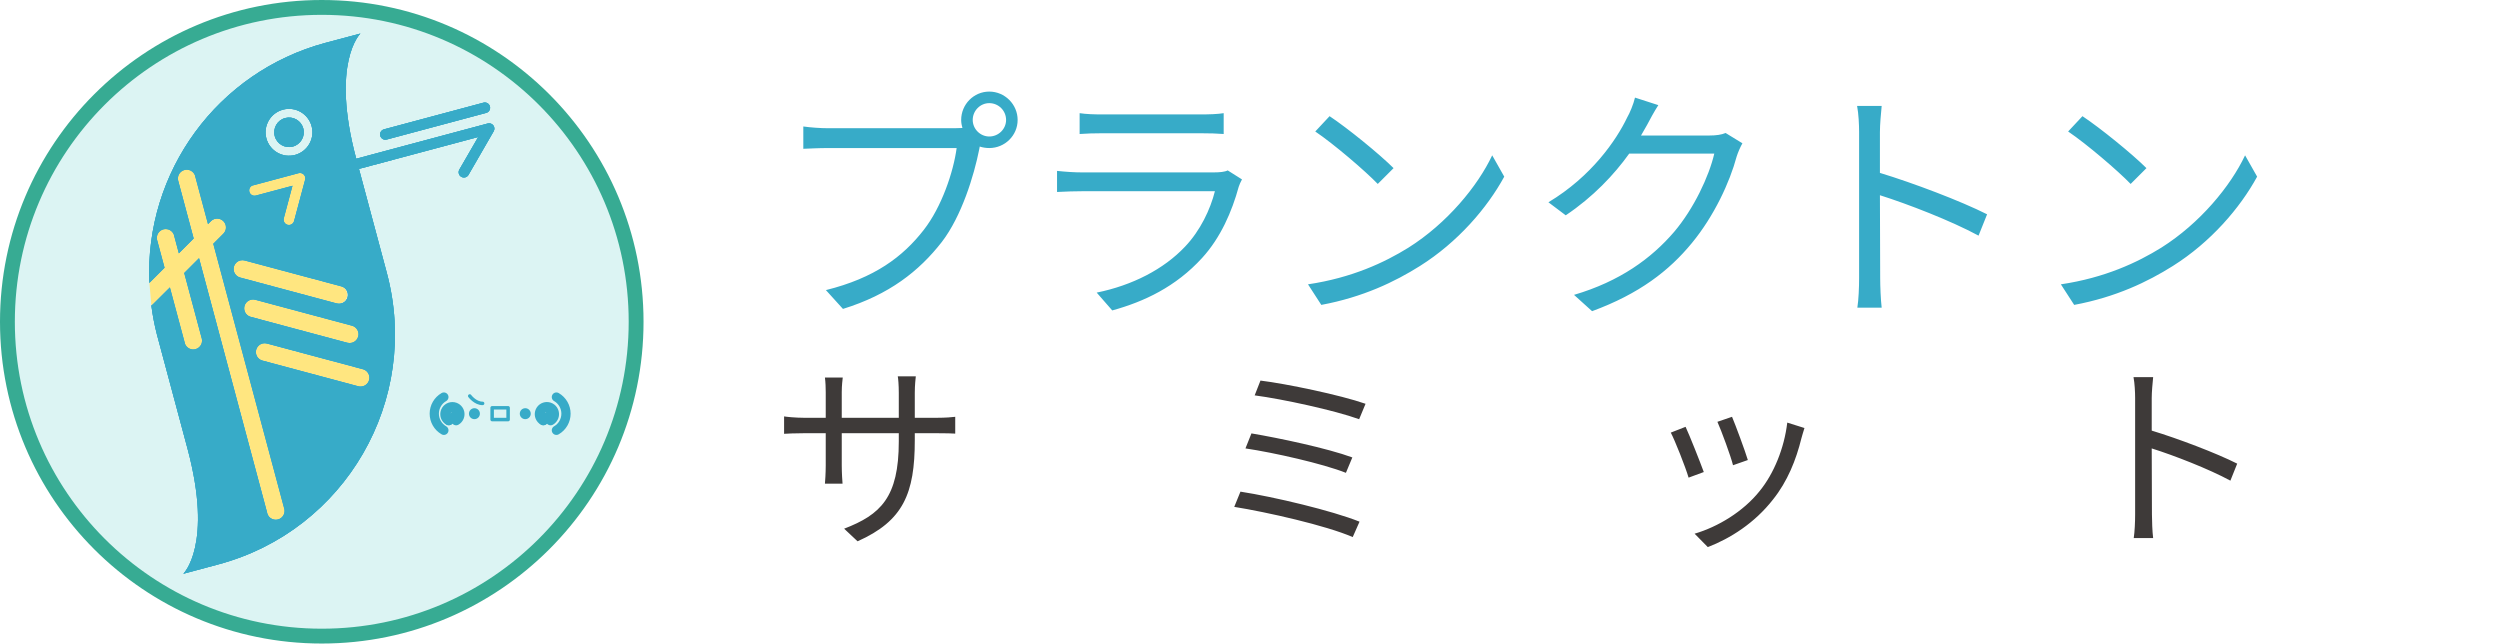
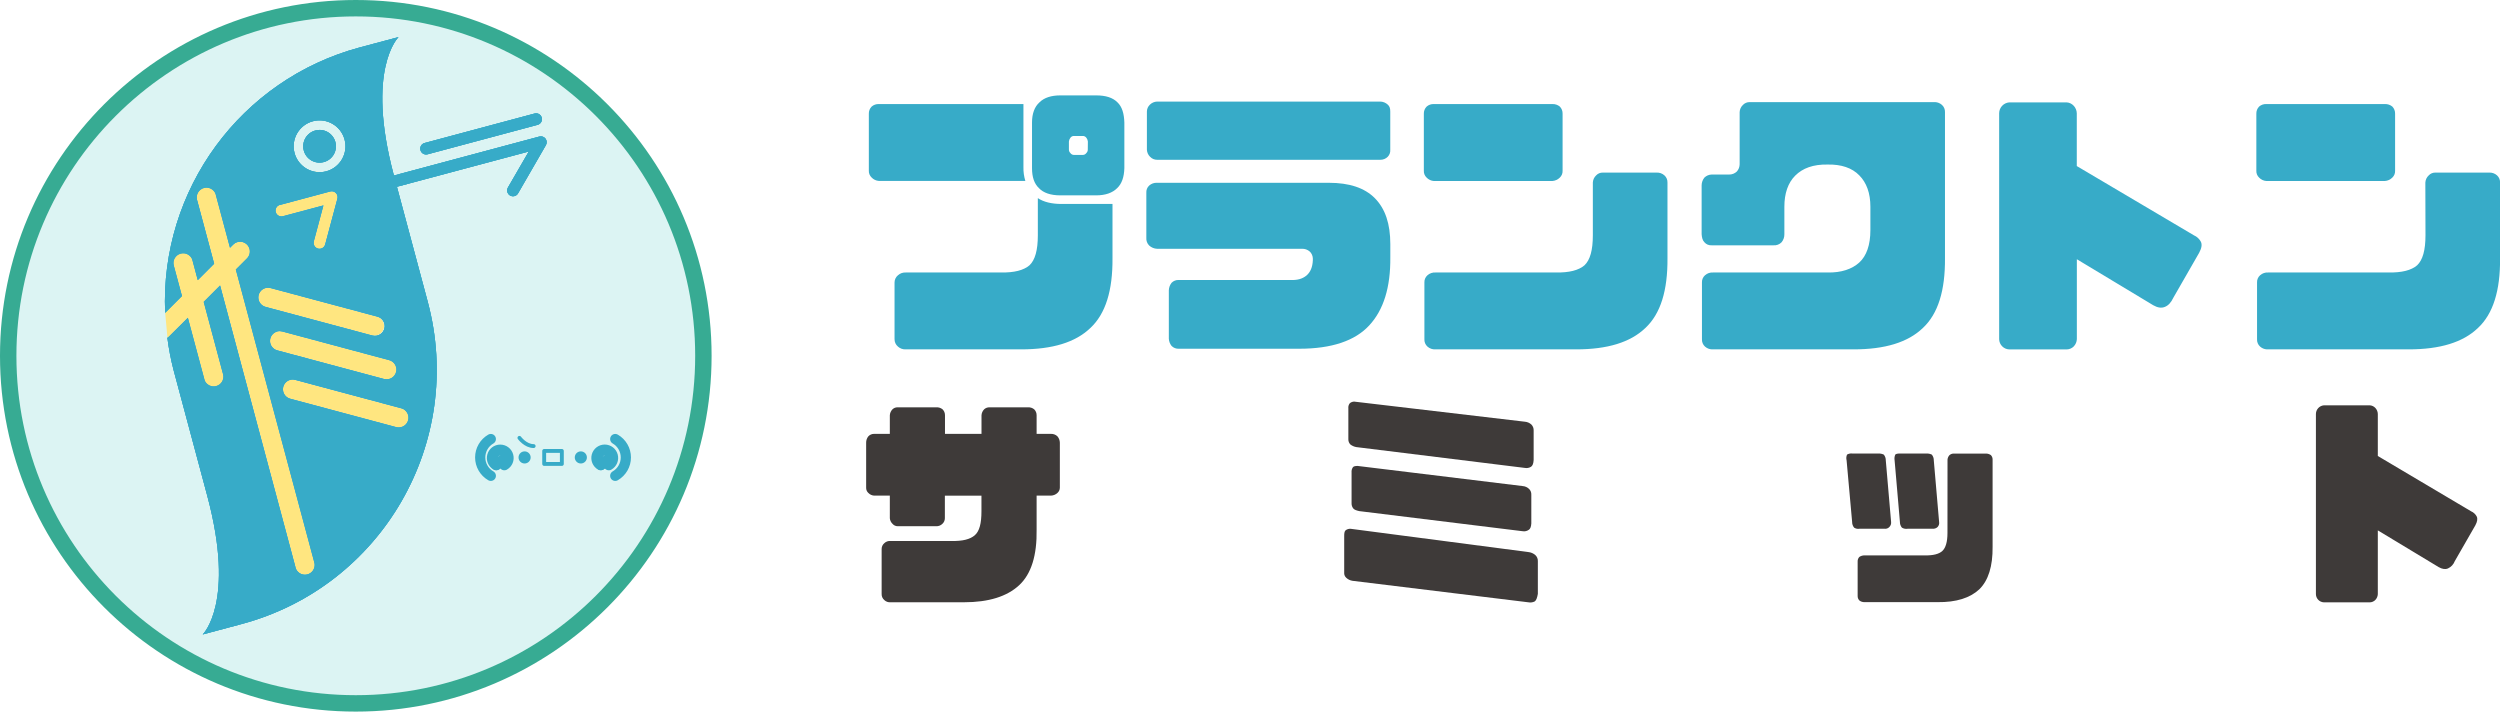
- <svg xmlns="http://www.w3.org/2000/svg" viewBox="0 0 1623.77 417.98">
+ <svg xmlns="http://www.w3.org/2000/svg" viewBox="0 0 1468.46 417.98">
  <defs>
-     <style>.cls-1{font-size:163px;font-family:CP-Font-83pv-RKSJ-H, CP Font;}.cls-1,.cls-4{fill:#37abc8;}.cls-2{font-size:130px;fill:#3e3a39;letter-spacing:1.16em;}.cls-3{fill:#dcf4f3;stroke:#37ab93;stroke-width:9.64px;}.cls-3,.cls-6,.cls-7,.cls-8,.cls-9{stroke-linecap:round;}.cls-3,.cls-6,.cls-8,.cls-9{stroke-linejoin:round;}.cls-5{fill:#ffe680;}.cls-6,.cls-7,.cls-8,.cls-9{fill:none;stroke:#37abc8;}.cls-6{stroke-width:2.28px;}.cls-7,.cls-9{stroke-width:6.17px;}.cls-8{stroke-width:6px;}</style>
+     <style>.cls-1{fill:#37abc8;}.cls-2{fill:#3e3a39;}.cls-3{fill:#dcf4f3;stroke:#37ab93;stroke-width:9.64px;}.cls-3,.cls-5,.cls-6,.cls-7,.cls-8{stroke-linecap:round;}.cls-3,.cls-5,.cls-7,.cls-8{stroke-linejoin:round;}.cls-4{fill:#ffe680;}.cls-5,.cls-6,.cls-7,.cls-8{fill:none;stroke:#37abc8;}.cls-5{stroke-width:2.28px;}.cls-6,.cls-8{stroke-width:6.17px;}.cls-7{stroke-width:6px;}</style>
  </defs>
  <g id="レイヤー_2" data-name="レイヤー 2">
    <g id="レイヤー_1-2" data-name="レイヤー 1">
-       <text class="cls-1" transform="translate(500.57 194.94)">プランクトン<tspan class="cls-2">
-           <tspan x="0" y="150.65">サミット</tspan>
-         </tspan>
-       </text>
+       <path class="cls-1" d="M602.27,106.27H516.21a6.44,6.44,0,0,1-4.23-2,5.18,5.18,0,0,1-1.64-4.08V66.83A5.75,5.75,0,0,1,512,62.59a6.07,6.07,0,0,1,4.23-1.47h84.92v37A25.37,25.37,0,0,0,602.27,106.27Zm7.34,10.11c3.42,2.28,8.15,3.42,13.85,3.42h30v31.78c.17,19.07-4.07,32.77-13,41.08-8.81,8.47-22.33,12.55-40.59,12.55H532a6.28,6.28,0,0,1-4.56-1.63,5.6,5.6,0,0,1-2-4.4V165.93a5.51,5.51,0,0,1,2-4.24,6.28,6.28,0,0,1,4.56-1.63H587.6c8.15.16,13.7-1.3,17.12-4.24,3.26-3.1,4.89-8.8,4.89-17.6ZM606.19,72c0-5.21,1.46-9.29,4.4-11.9,2.77-2.77,7-4.07,12.22-4.07h21c5.7,0,9.78,1.3,12.55,4.07,2.77,2.61,3.91,6.69,4.07,11.9V98.77c-.16,5.22-1.46,9.13-4.23,11.74-2.78,2.77-6.85,4.24-12.39,4.24h-21c-5.7,0-9.94-1.47-12.55-4.24-2.77-2.61-4.07-6.52-4.07-11.74ZM639,83.13a4.31,4.31,0,0,0-.82-2.12,2.56,2.56,0,0,0-2.44-1.14h-4.57A2.56,2.56,0,0,0,628.68,81a4.31,4.31,0,0,0-.82,2.12v4.72a2.7,2.7,0,0,0,.82,2A2.58,2.58,0,0,0,631.12,91h4.57a2.58,2.58,0,0,0,2.44-1.14,2.7,2.7,0,0,0,.82-2Z" />
+       <path class="cls-1" d="M767.39,161.85c2.29-1.95,3.59-4.89,3.75-9v-1a5.86,5.86,0,0,0-1.79-4.08,6.43,6.43,0,0,0-4.73-1.63H679.7a7.36,7.36,0,0,1-4.72-1.95,5.78,5.78,0,0,1-1.64-4.56V113.28A5.29,5.29,0,0,1,675,109a6.43,6.43,0,0,1,4.72-1.63H780.59c11.9,0,21,2.94,27.06,9.13s9,15,9,26.89v7.83c.16,17.44-3.91,30.8-12.39,39.93-8.31,9-22,13.69-41.07,13.69H692.42a5.53,5.53,0,0,1-4.24-1.63,7.48,7.48,0,0,1-1.63-4.24V170.49a7.55,7.55,0,0,1,1.63-4.4,5.53,5.53,0,0,1,4.24-1.63h65.84C762,164.62,765,163.81,767.39,161.85Zm47.76-100.4c1.14,1,1.47,2.28,1.47,4.07V88a5.27,5.27,0,0,1-1.47,4.07,6,6,0,0,1-4.4,1.79h-131a5.66,5.66,0,0,1-4.24-1.79A6.23,6.23,0,0,1,673.67,88V65.52a5.6,5.6,0,0,1,1.79-4.07,6.32,6.32,0,0,1,4.24-1.79h131A6.73,6.73,0,0,1,815.15,61.45Z" />
+       <path class="cls-1" d="M911.81,61.12a6.52,6.52,0,0,1,4.4,1.47,5.78,5.78,0,0,1,1.63,4.24v33.41a5.2,5.2,0,0,1-1.63,4.08,6.87,6.87,0,0,1-4.4,2h-69.6a6.44,6.44,0,0,1-4.23-2,5.18,5.18,0,0,1-1.64-4.08V66.83A5.75,5.75,0,0,1,838,62.59a6.07,6.07,0,0,1,4.23-1.47Zm23.8,46.13a6.12,6.12,0,0,1,1.95-4.24,5.09,5.09,0,0,1,3.92-1.63h31.45a6.43,6.43,0,0,1,4.73,1.63,5.42,5.42,0,0,1,1.79,4.24v44.33c.17,19.07-4.07,32.77-13,41.08-8.81,8.47-22.34,12.55-40.59,12.55H843.19a6.45,6.45,0,0,1-4.73-1.63,5.46,5.46,0,0,1-1.79-4.4V165.93a5.35,5.35,0,0,1,1.79-4.24,6.45,6.45,0,0,1,4.73-1.63H913.6c8.15.16,13.7-1.3,17.12-4.24,3.26-3.1,4.89-8.8,4.89-17.6Z" />
+       <path class="cls-1" d="M1001.14,142.29c-1.14-1.14-1.47-2.77-1.63-4.72V108.88a7.39,7.39,0,0,1,1.63-4.56,6.31,6.31,0,0,1,4.24-1.8h10.26a6.41,6.41,0,0,0,4.57-1.79,6.51,6.51,0,0,0,1.63-4.24V65.85a6.12,6.12,0,0,1,1.95-4.24,5.33,5.33,0,0,1,3.92-1.63h108.22a6.43,6.43,0,0,1,4.73,1.63,5.42,5.42,0,0,1,1.79,4.24v85.73c.17,19.07-4.07,32.77-13,41.08-8.81,8.47-22.34,12.55-40.59,12.55h-82.64a6.45,6.45,0,0,1-4.73-1.63,5.46,5.46,0,0,1-1.79-4.4V165.93a5.35,5.35,0,0,1,1.79-4.24,6.45,6.45,0,0,1,4.73-1.63h67.32c8,.16,14.34-2,18.58-5.87s6.52-10.27,6.52-19.07V121.43c0-8-2.28-14.18-6.52-18.42-4.24-4.4-10.6-6.52-18.58-6.36-8.48-.16-14.67,2.12-19.07,6.52-4.24,4.24-6.36,10.44-6.36,18.26v16.14a7.17,7.17,0,0,1-1.63,4.72,5.91,5.91,0,0,1-4.73,1.8h-36.34A5.11,5.11,0,0,1,1001.14,142.29Z" />
+       <path class="cls-1" d="M1288.67,138.22a8.4,8.4,0,0,1,4.07,3.75c.82,1.63.49,3.75-1,6.52l-15.16,26.4c-1.3,2.77-2.93,4.57-5,5.38-2,.82-4.24.49-6.84-1l-44.83-27v46.94a6.66,6.66,0,0,1-1.79,4.24,5.92,5.92,0,0,1-4.08,1.79h-33.9a6.14,6.14,0,0,1-5.87-6V66.5a6.46,6.46,0,0,1,5.87-6.36H1214a6.12,6.12,0,0,1,4.08,2,6.73,6.73,0,0,1,1.79,4.4v31Z" />
+       <path class="cls-1" d="M1400.81,61.12a6.52,6.52,0,0,1,4.4,1.47,5.78,5.78,0,0,1,1.63,4.24v33.41a5.2,5.2,0,0,1-1.63,4.08,6.87,6.87,0,0,1-4.4,2h-69.6a6.48,6.48,0,0,1-4.24-2,5.2,5.2,0,0,1-1.63-4.08V66.83a5.78,5.78,0,0,1,1.63-4.24,6.11,6.11,0,0,1,4.24-1.47Zm23.8,46.13a6.12,6.12,0,0,1,2-4.24,5.09,5.09,0,0,1,3.92-1.63h31.45a6.43,6.43,0,0,1,4.73,1.63,5.42,5.42,0,0,1,1.79,4.24v44.33c.17,19.07-4.07,32.77-13,41.08-8.81,8.47-22.34,12.55-40.59,12.55h-82.64a6.45,6.45,0,0,1-4.73-1.63,5.46,5.46,0,0,1-1.79-4.4V165.93a5.35,5.35,0,0,1,1.79-4.24,6.45,6.45,0,0,1,4.73-1.63h70.41c8.15.16,13.7-1.3,17.12-4.24,3.26-3.1,4.89-8.8,4.89-17.6Z" />
+       <path class="cls-2" d="M510.06,289.56a4,4,0,0,1-1.3-3.12V260.05a5.79,5.79,0,0,1,1.3-3.77,4.51,4.51,0,0,1,3.38-1.43h9.23V243.93a5.49,5.49,0,0,1,1.56-3.51,4.22,4.22,0,0,1,3.12-1.17H550a5.33,5.33,0,0,1,3.64,1.17,4.8,4.8,0,0,1,1.43,3.51v10.92h21.45V243.93a5.49,5.49,0,0,1,1.56-3.51,4.43,4.43,0,0,1,3.12-1.17h22.62a5.33,5.33,0,0,1,3.64,1.17,4.8,4.8,0,0,1,1.43,3.51v10.92h8.45a5.2,5.2,0,0,1,3.77,1.43,5.92,5.92,0,0,1,1.43,3.77v26.39a4.15,4.15,0,0,1-1.43,3.12,5.89,5.89,0,0,1-3.77,1.56h-8.45V311c.26,15.21-3.12,26.13-10.27,32.76s-17.94,10-32.37,10H523.06a4.63,4.63,0,0,1-3.64-1.3,4.45,4.45,0,0,1-1.56-3.51V322.45a4.38,4.38,0,0,1,1.56-3.38,4.63,4.63,0,0,1,3.64-1.3h35.88c6.5.13,10.92-1,13.65-3.38s3.9-7,3.9-14v-9.23H555v13.26a4.43,4.43,0,0,1-1.43,3.25,4.89,4.89,0,0,1-3.64,1.43H527.35a4,4,0,0,1-3.12-1.43,5.13,5.13,0,0,1-1.56-3.25V291.12h-9.23A5.16,5.16,0,0,1,510.06,289.56Z" />
+       <path class="cls-2" d="M790.73,339.35a3.66,3.66,0,0,1-1.17-3V314.78c0-1.43.13-2.6.78-3.25a4.27,4.27,0,0,1,3.12-.91l104.26,13.65a7.28,7.28,0,0,1,4.16,1.82,4.59,4.59,0,0,1,1.43,3.51v19.24c-.39,2.21-.91,3.77-1.82,4.42a5.71,5.71,0,0,1-3.77.52L794.5,341.17A6.85,6.85,0,0,1,790.73,339.35Zm2.47-78.26A4.22,4.22,0,0,1,792,258v-18.2a3.93,3.93,0,0,1,.91-3,4.29,4.29,0,0,1,2.47-.91L895.64,247.7a6.4,6.4,0,0,1,3.9,1.69,4.71,4.71,0,0,1,1.3,3.51v17.29c-.13,2.21-.65,3.38-1.56,4a5.13,5.13,0,0,1-3.64.65l-98.93-12.22A8.06,8.06,0,0,1,793.2,261.09Zm1.69,37.57a4.64,4.64,0,0,1-1-3v-18.2a4.58,4.58,0,0,1,.78-3q.58-.78,2.73-.78l97,11.83a6,6,0,0,1,3.77,1.69,4.41,4.41,0,0,1,1.3,3.38v16.9c-.13,2.08-.65,3.25-1.56,3.77a4.74,4.74,0,0,1-3.51.78L798.4,300.22C796.71,299.83,795.54,299.44,794.89,298.66Z" />
+       <path class="cls-2" d="M1109.75,309.58a3.31,3.31,0,0,1-2.86,1H1092.2a4.32,4.32,0,0,1-3.12-.65,5.14,5.14,0,0,1-1.17-3.38l-3.25-36.14a5.16,5.16,0,0,1,.26-3.38,4.76,4.76,0,0,1,3-.65h15.47a7,7,0,0,1,3.12.65,5.14,5.14,0,0,1,1.17,3.38l3.12,36.14A3.57,3.57,0,0,1,1109.75,309.58Zm34.19-39.65a4.39,4.39,0,0,1,1.17-2.6,3.74,3.74,0,0,1,2.34-.91h19.11a5,5,0,0,1,2.86.91,3.63,3.63,0,0,1,1,2.6v51.22q.19,17.16-7.8,25c-5.46,5.07-13.52,7.67-24.57,7.54h-42.9a4.64,4.64,0,0,1-3-1,3.63,3.63,0,0,1-1-2.6V329.86a3.72,3.72,0,0,1,1-2.73,5.43,5.43,0,0,1,3-.91h35.36c4.94.13,8.45-.78,10.4-2.6s3-5.33,3-10.53Zm-5.85,39.65a3.87,3.87,0,0,1-3,1h-14.56a4.9,4.9,0,0,1-3.38-.65,5.14,5.14,0,0,1-1.17-3.38l-3.12-36.14a5.92,5.92,0,0,1,.39-3.38c.39-.39,1.17-.65,2.73-.65h15.73a6.78,6.78,0,0,1,3,.65,5.14,5.14,0,0,1,1.17,3.38l3.12,36.14A3.49,3.49,0,0,1,1138.09,309.58Z" />
+       <path class="cls-2" d="M1451.52,300.35a6.7,6.7,0,0,1,3.25,3c.65,1.3.39,3-.78,5.2L1441.9,329.6a7.73,7.73,0,0,1-4,4.29q-2.34,1-5.46-.78l-35.75-21.58V349a5.32,5.32,0,0,1-1.43,3.38,4.72,4.72,0,0,1-3.25,1.43h-27a4.89,4.89,0,0,1-4.68-4.81V243.15a5.14,5.14,0,0,1,4.68-5.07h27a4.84,4.84,0,0,1,3.25,1.56,5.38,5.38,0,0,1,1.43,3.51v24.7Z" />
      <g id="layer1">
        <circle id="path4642" class="cls-3" cx="208.99" cy="208.99" r="204.17" />
        <g id="g4651">
-           <path id="path4593" class="cls-4" d="M211.23,27.88A154.6,154.6,0,0,0,97,183.78l9.89-9.89L102,155.7a5.73,5.73,0,0,1,11-3.12.94.94,0,0,0,0,.16l3.16,11.8,9.64-9.64-10.11-37.73a5.73,5.73,0,0,1,11-3.13c0,.06,0,.11,0,.16l8.4,31.35,1.84-1.84a5.8,5.8,0,0,1,2.81-1.58,5.73,5.73,0,0,1,5.29,9.68l-6.52,6.51,46,171.68a5.72,5.72,0,1,1-11,3.07l0-.11L129.28,167.67l-9.64,9.64,11.48,42.83a5.73,5.73,0,0,1-11,3.08l0-.12-9.77-36.44L99.24,197.71a5.23,5.23,0,0,1-.93.76,155,155,0,0,0,3.6,18.75l19.87,74.15c16.77,62.59-2.71,81.3-2.71,81.3l22.85-6.12A154.59,154.59,0,0,0,251.24,177.21L233.15,109.7,310.59,89,298.4,110.07a3.43,3.43,0,1,0,5.85,3.59.51.51,0,0,0,.09-.16l16.34-28.3a3.43,3.43,0,0,0-3.86-5l-85.45,22.89c-16.77-62.59,2.71-81.3,2.71-81.3ZM183.76,71.22a15.22,15.22,0,0,1,7.88,29.41h0A15.23,15.23,0,0,1,173,89.86h0a15.23,15.23,0,0,1,10.77-18.64Zm1.45,5.44a9.59,9.59,0,0,0,5,18.53h0A9.6,9.6,0,0,0,197,83.44h0a9.59,9.59,0,0,0-11.76-6.78ZM249.4,84a3.43,3.43,0,1,0,1.78,6.63l64.74-17.34a3.44,3.44,0,0,0-1.78-6.64Zm-85,36.4,29.56-7.92a3.45,3.45,0,0,1,4.21,2.43,3.58,3.58,0,0,1,0,1.78L191,143.52a3.43,3.43,0,0,1-6.66-1.66.53.53,0,0,1,0-.12l5.65-21.1L166.16,127a3.44,3.44,0,0,1-1.9-6.61l.12,0Zm-8.62,48.85.39-.1a5.77,5.77,0,0,1,2.83.07L221.69,186a5.72,5.72,0,1,1-2.88,11.08l-.08,0L156,180.26a5.73,5.73,0,0,1-.26-11Zm6.83,25.5.39-.1h0a5.81,5.81,0,0,1,2.84.07l62.71,16.81a5.72,5.72,0,1,1-2.88,11.08l-.09,0-62.71-16.81a5.73,5.73,0,0,1-.26-11Zm7.62,28.43.39-.1h0a5.65,5.65,0,0,1,2.83.07l62.71,16.8A5.73,5.73,0,0,1,233.35,251l-.17,0-62.71-16.8a5.73,5.73,0,0,1-.26-11Z" />
-           <path id="path4644" class="cls-5" d="M183.65,100.58a15.17,15.17,0,0,0,4.13.55Zm-62.25,9.3a5.74,5.74,0,0,0-5.65,7.29l10.11,37.73-9.64,9.64-3.16-11.8a5.73,5.73,0,0,0-7-4.15l-.16,0A5.71,5.71,0,0,0,102,155.7l4.87,18.19-9.82,9.82,0,.25,1.31,14.49a4.93,4.93,0,0,0,.9-.74l11.05-11.05,9.77,36.44a5.73,5.73,0,1,0,11.1-2.81s0-.1,0-.15l-11.48-42.82,9.65-9.65L173.57,333a5.73,5.73,0,1,0,11.1-2.81.83.83,0,0,0,0-.15l-46-171.68,6.52-6.51a5.72,5.72,0,0,0-5.29-9.68,5.8,5.8,0,0,0-2.81,1.58l-1.84,1.84-8.4-31.35a5.72,5.72,0,0,0-5.41-4.32ZM195,112.35a3.2,3.2,0,0,0-1,.11l-29.56,7.92a3.43,3.43,0,1,0,1.64,6.67l.14,0L190,120.64l-5.65,21.1a3.43,3.43,0,0,0,6.6,1.9l0-.12,7.2-26.85a3.44,3.44,0,0,0-2.43-4.21,3.87,3.87,0,0,0-.76-.11ZM157.28,169a6.13,6.13,0,0,0-1.13.14l-.39.1a5.73,5.73,0,0,0,.26,11l62.71,16.8a5.73,5.73,0,0,0,3.09-11l-.13,0L159,169.2a5.71,5.71,0,0,0-1.7-.21Zm6.84,25.5a5.39,5.39,0,0,0-1.14.14h0l-.39.1a5.73,5.73,0,0,0,.26,11l62.71,16.8a5.73,5.73,0,1,0,3.12-11l-.15,0L165.82,194.7A5.79,5.79,0,0,0,164.12,194.49Zm7.61,28.43a5.38,5.38,0,0,0-1.13.14h0l-.39.1a5.72,5.72,0,0,0,.26,11L233.18,251a5.73,5.73,0,0,0,3.09-11l-.13,0-62.71-16.8a5.71,5.71,0,0,0-1.7-.21Z" />
-           <path id="path4659" class="cls-4" d="M211.23,27.88A154.6,154.6,0,0,0,97,183.78l9.89-9.89L102,155.7a5.73,5.73,0,0,1,11-3.12.94.94,0,0,0,0,.16l3.16,11.8,9.64-9.64-10.11-37.73a5.73,5.73,0,0,1,11-3.13c0,.06,0,.11,0,.16l8.4,31.35,1.84-1.84a5.8,5.8,0,0,1,2.81-1.58,5.73,5.73,0,0,1,5.29,9.68l-6.52,6.51,46,171.68a5.72,5.72,0,1,1-11,3.07l0-.11L129.28,167.67l-9.64,9.64,11.48,42.83a5.73,5.73,0,0,1-11,3.08l0-.12-9.77-36.44L99.24,197.71a5.23,5.23,0,0,1-.93.76,155,155,0,0,0,3.6,18.75l19.87,74.15c16.77,62.59-2.71,81.3-2.71,81.3l22.85-6.12A154.59,154.59,0,0,0,251.24,177.21L233.15,109.7,310.59,89,298.4,110.07a3.43,3.43,0,1,0,5.85,3.59.51.51,0,0,0,.09-.16l16.34-28.3a3.43,3.43,0,0,0-3.86-5l-85.45,22.89c-16.77-62.59,2.71-81.3,2.71-81.3ZM183.76,71.22a15.22,15.22,0,0,1,7.88,29.41h0A15.23,15.23,0,0,1,173,89.86h0a15.23,15.23,0,0,1,10.77-18.64Zm1.45,5.44a9.59,9.59,0,0,0,5,18.53h0A9.6,9.6,0,0,0,197,83.44h0a9.59,9.59,0,0,0-11.76-6.78ZM249.4,84a3.43,3.43,0,1,0,1.78,6.63l64.74-17.34a3.44,3.44,0,0,0-1.78-6.64Zm-85,36.4,29.56-7.92a3.45,3.45,0,0,1,4.21,2.43,3.58,3.58,0,0,1,0,1.78L191,143.52a3.43,3.43,0,0,1-6.66-1.66.53.53,0,0,1,0-.12l5.65-21.1L166.16,127a3.44,3.44,0,0,1-1.9-6.61l.12,0Zm-8.62,48.85.39-.1a5.77,5.77,0,0,1,2.83.07L221.69,186a5.72,5.72,0,1,1-2.88,11.08l-.08,0L156,180.26a5.73,5.73,0,0,1-.26-11Zm6.83,25.5.39-.1h0a5.81,5.81,0,0,1,2.84.07l62.71,16.81a5.72,5.72,0,1,1-2.88,11.08l-.09,0-62.71-16.81a5.73,5.73,0,0,1-.26-11Zm7.62,28.43.39-.1h0a5.65,5.65,0,0,1,2.83.07l62.71,16.8A5.73,5.73,0,0,1,233.35,251l-.17,0-62.71-16.8a5.73,5.73,0,0,1-.26-11Z" />
-           <path id="path4745" class="cls-4" d="M211.23,27.88A154.6,154.6,0,0,0,97,183.78l9.89-9.89L102,155.7a5.73,5.73,0,0,1,11-3.12.94.94,0,0,0,0,.16l3.16,11.8,9.64-9.64-10.11-37.73a5.73,5.73,0,0,1,11-3.13c0,.06,0,.11,0,.16l8.4,31.35,1.84-1.84a5.8,5.8,0,0,1,2.81-1.58,5.73,5.73,0,0,1,5.29,9.68l-6.52,6.51,46,171.68a5.72,5.72,0,1,1-11,3.07l0-.11L129.28,167.67l-9.64,9.64,11.48,42.83a5.73,5.73,0,0,1-11,3.08l0-.12-9.77-36.44L99.24,197.71a5.23,5.23,0,0,1-.93.76,155,155,0,0,0,3.6,18.75l19.87,74.15c16.77,62.59-2.71,81.3-2.71,81.3l22.85-6.12A154.59,154.59,0,0,0,251.24,177.21L233.15,109.7,310.59,89,298.4,110.07a3.43,3.43,0,1,0,5.85,3.59.51.51,0,0,0,.09-.16l16.34-28.3a3.43,3.43,0,0,0-3.86-5l-85.45,22.89c-16.77-62.59,2.71-81.3,2.71-81.3ZM183.76,71.22a15.22,15.22,0,0,1,7.88,29.41h0A15.23,15.23,0,0,1,173,89.86h0a15.23,15.23,0,0,1,10.77-18.64Zm1.45,5.44a9.59,9.59,0,0,0,5,18.53h0A9.6,9.6,0,0,0,197,83.44h0a9.59,9.59,0,0,0-11.76-6.78ZM249.4,84a3.43,3.43,0,1,0,1.78,6.63l64.74-17.34a3.44,3.44,0,0,0-1.78-6.64Zm-85,36.4,29.56-7.92a3.45,3.45,0,0,1,4.21,2.43,3.58,3.58,0,0,1,0,1.78L191,143.52a3.43,3.43,0,0,1-6.66-1.66.53.53,0,0,1,0-.12l5.65-21.1L166.16,127a3.44,3.44,0,0,1-1.9-6.61l.12,0Zm-8.62,48.85.39-.1a5.77,5.77,0,0,1,2.83.07L221.69,186a5.72,5.72,0,1,1-2.88,11.08l-.08,0L156,180.26a5.73,5.73,0,0,1-.26-11Zm6.83,25.5.39-.1h0a5.81,5.81,0,0,1,2.84.07l62.71,16.81a5.72,5.72,0,1,1-2.88,11.08l-.09,0-62.71-16.81a5.73,5.73,0,0,1-.26-11Zm7.62,28.43.39-.1h0a5.65,5.65,0,0,1,2.83.07l62.71,16.8A5.73,5.73,0,0,1,233.35,251l-.17,0-62.71-16.8a5.73,5.73,0,0,1-.26-11Z" />
+           <path id="path4593" class="cls-1" d="M211.23,27.88A154.6,154.6,0,0,0,97,183.78l9.89-9.89L102,155.7a5.73,5.73,0,0,1,11-3.12.94.94,0,0,0,0,.16l3.16,11.8,9.64-9.64-10.11-37.73a5.73,5.73,0,0,1,11-3.13c0,.06,0,.11,0,.16l8.4,31.35,1.84-1.84a5.8,5.8,0,0,1,2.81-1.58,5.73,5.73,0,0,1,5.29,9.68l-6.52,6.51,46,171.68a5.72,5.72,0,1,1-11,3.07l0-.11L129.28,167.67l-9.64,9.64,11.48,42.83a5.73,5.73,0,0,1-11,3.08l0-.12-9.77-36.44L99.24,197.71a5.23,5.23,0,0,1-.93.76,155,155,0,0,0,3.6,18.75l19.87,74.15c16.77,62.59-2.71,81.3-2.71,81.3l22.85-6.12A154.59,154.59,0,0,0,251.24,177.21L233.15,109.7,310.59,89,298.4,110.07a3.43,3.43,0,1,0,5.85,3.59.51.51,0,0,0,.09-.16l16.34-28.3a3.43,3.43,0,0,0-3.86-5l-85.45,22.89c-16.77-62.59,2.71-81.3,2.71-81.3ZM183.76,71.22a15.22,15.22,0,0,1,7.88,29.41h0A15.23,15.23,0,0,1,173,89.86h0a15.23,15.23,0,0,1,10.77-18.64Zm1.45,5.44a9.59,9.59,0,0,0,5,18.53h0A9.6,9.6,0,0,0,197,83.44h0a9.59,9.59,0,0,0-11.76-6.78ZM249.4,84a3.43,3.43,0,1,0,1.78,6.63l64.74-17.34a3.44,3.44,0,0,0-1.78-6.64Zm-85,36.4,29.56-7.92a3.45,3.45,0,0,1,4.21,2.43,3.58,3.58,0,0,1,0,1.78L191,143.52a3.43,3.43,0,0,1-6.66-1.66.53.53,0,0,1,0-.12l5.65-21.1L166.16,127a3.44,3.44,0,0,1-1.9-6.61l.12,0Zm-8.62,48.85.39-.1a5.77,5.77,0,0,1,2.83.07L221.69,186a5.72,5.72,0,1,1-2.88,11.08l-.08,0L156,180.26a5.73,5.73,0,0,1-.26-11Zm6.83,25.5.39-.1h0a5.81,5.81,0,0,1,2.84.07l62.71,16.81a5.72,5.72,0,1,1-2.88,11.08l-.09,0-62.71-16.81a5.73,5.73,0,0,1-.26-11Zm7.62,28.43.39-.1h0a5.65,5.65,0,0,1,2.83.07l62.71,16.8A5.73,5.73,0,0,1,233.35,251l-.17,0-62.71-16.8a5.73,5.73,0,0,1-.26-11Z" />
+           <path id="path4644" class="cls-4" d="M183.65,100.58a15.17,15.17,0,0,0,4.13.55Zm-62.25,9.3a5.74,5.74,0,0,0-5.65,7.29l10.11,37.73-9.64,9.64-3.16-11.8a5.73,5.73,0,0,0-7-4.15l-.16,0A5.71,5.71,0,0,0,102,155.7l4.87,18.19-9.82,9.82,0,.25,1.31,14.49a4.93,4.93,0,0,0,.9-.74l11.05-11.05,9.77,36.44a5.73,5.73,0,1,0,11.1-2.81s0-.1,0-.15l-11.48-42.82,9.65-9.65L173.57,333a5.73,5.73,0,1,0,11.1-2.81.83.83,0,0,0,0-.15l-46-171.68,6.52-6.51a5.72,5.72,0,0,0-5.29-9.68,5.8,5.8,0,0,0-2.81,1.58l-1.84,1.84-8.4-31.35a5.72,5.72,0,0,0-5.41-4.32ZM195,112.35a3.2,3.2,0,0,0-1,.11l-29.56,7.92a3.43,3.43,0,1,0,1.64,6.67l.14,0L190,120.64l-5.65,21.1a3.43,3.43,0,0,0,6.6,1.9l0-.12,7.2-26.85a3.44,3.44,0,0,0-2.43-4.21,3.87,3.87,0,0,0-.76-.11ZM157.28,169a6.13,6.13,0,0,0-1.13.14l-.39.1a5.73,5.73,0,0,0,.26,11l62.71,16.8a5.73,5.73,0,0,0,3.09-11l-.13,0L159,169.2a5.71,5.71,0,0,0-1.7-.21Zm6.84,25.5a5.39,5.39,0,0,0-1.14.14h0l-.39.1a5.73,5.73,0,0,0,.26,11l62.71,16.8a5.73,5.73,0,1,0,3.12-11l-.15,0L165.82,194.7A5.79,5.79,0,0,0,164.12,194.49Zm7.61,28.43a5.38,5.38,0,0,0-1.13.14h0l-.39.1a5.72,5.72,0,0,0,.26,11L233.18,251a5.73,5.73,0,0,0,3.09-11l-.13,0-62.71-16.8a5.71,5.71,0,0,0-1.7-.21Z" />
+           <path id="path4659" class="cls-1" d="M211.23,27.88A154.6,154.6,0,0,0,97,183.78l9.89-9.89L102,155.7a5.73,5.73,0,0,1,11-3.12.94.94,0,0,0,0,.16l3.16,11.8,9.64-9.64-10.11-37.73a5.73,5.73,0,0,1,11-3.13c0,.06,0,.11,0,.16l8.4,31.35,1.84-1.84a5.8,5.8,0,0,1,2.81-1.58,5.73,5.73,0,0,1,5.29,9.68l-6.52,6.51,46,171.68a5.72,5.72,0,1,1-11,3.07l0-.11L129.28,167.67l-9.64,9.64,11.48,42.83a5.73,5.73,0,0,1-11,3.08l0-.12-9.77-36.44L99.24,197.71a5.23,5.23,0,0,1-.93.76,155,155,0,0,0,3.6,18.75l19.87,74.15c16.77,62.59-2.71,81.3-2.71,81.3l22.85-6.12A154.59,154.59,0,0,0,251.24,177.21L233.15,109.7,310.59,89,298.4,110.07a3.43,3.43,0,1,0,5.85,3.59.51.51,0,0,0,.09-.16l16.34-28.3a3.43,3.43,0,0,0-3.86-5l-85.45,22.89c-16.77-62.59,2.71-81.3,2.71-81.3ZM183.76,71.22a15.22,15.22,0,0,1,7.88,29.41h0A15.23,15.23,0,0,1,173,89.86h0a15.23,15.23,0,0,1,10.77-18.64Zm1.45,5.44a9.59,9.59,0,0,0,5,18.53h0A9.6,9.6,0,0,0,197,83.44h0a9.59,9.59,0,0,0-11.76-6.78ZM249.4,84a3.43,3.43,0,1,0,1.78,6.63l64.74-17.34a3.44,3.44,0,0,0-1.78-6.64Zm-85,36.4,29.56-7.92a3.45,3.45,0,0,1,4.21,2.43,3.58,3.58,0,0,1,0,1.78L191,143.52a3.43,3.43,0,0,1-6.66-1.66.53.53,0,0,1,0-.12l5.65-21.1L166.16,127a3.44,3.44,0,0,1-1.9-6.61l.12,0Zm-8.62,48.85.39-.1a5.77,5.77,0,0,1,2.83.07L221.69,186a5.72,5.72,0,1,1-2.88,11.08l-.08,0L156,180.26a5.73,5.73,0,0,1-.26-11Zm6.83,25.5.39-.1h0a5.81,5.81,0,0,1,2.84.07l62.71,16.81a5.72,5.72,0,1,1-2.88,11.08l-.09,0-62.71-16.81a5.73,5.73,0,0,1-.26-11Zm7.62,28.43.39-.1h0a5.65,5.65,0,0,1,2.83.07l62.71,16.8A5.73,5.73,0,0,1,233.35,251l-.17,0-62.71-16.8a5.73,5.73,0,0,1-.26-11Z" />
+           <path id="path4745" class="cls-1" d="M211.23,27.88A154.6,154.6,0,0,0,97,183.78l9.89-9.89L102,155.7a5.73,5.73,0,0,1,11-3.12.94.94,0,0,0,0,.16l3.16,11.8,9.64-9.64-10.11-37.73a5.73,5.73,0,0,1,11-3.13c0,.06,0,.11,0,.16l8.4,31.35,1.84-1.84a5.8,5.8,0,0,1,2.81-1.58,5.73,5.73,0,0,1,5.29,9.68l-6.52,6.51,46,171.68a5.72,5.72,0,1,1-11,3.07l0-.11L129.28,167.67l-9.64,9.64,11.48,42.83a5.73,5.73,0,0,1-11,3.08l0-.12-9.77-36.44L99.24,197.71a5.23,5.23,0,0,1-.93.76,155,155,0,0,0,3.6,18.75l19.87,74.15c16.77,62.59-2.71,81.3-2.71,81.3l22.85-6.12A154.59,154.59,0,0,0,251.24,177.21L233.15,109.7,310.59,89,298.4,110.07a3.43,3.43,0,1,0,5.85,3.59.51.51,0,0,0,.09-.16l16.34-28.3a3.43,3.43,0,0,0-3.86-5l-85.45,22.89c-16.77-62.59,2.71-81.3,2.71-81.3ZM183.76,71.22a15.22,15.22,0,0,1,7.88,29.41h0A15.23,15.23,0,0,1,173,89.86h0a15.23,15.23,0,0,1,10.77-18.64Zm1.45,5.44a9.59,9.59,0,0,0,5,18.53h0A9.6,9.6,0,0,0,197,83.44h0a9.59,9.59,0,0,0-11.76-6.78ZM249.4,84a3.43,3.43,0,1,0,1.78,6.63l64.74-17.34a3.44,3.44,0,0,0-1.78-6.64Zm-85,36.4,29.56-7.92a3.45,3.45,0,0,1,4.21,2.43,3.58,3.58,0,0,1,0,1.78L191,143.52a3.43,3.43,0,0,1-6.66-1.66.53.53,0,0,1,0-.12l5.65-21.1L166.16,127a3.44,3.44,0,0,1-1.9-6.61l.12,0Zm-8.62,48.85.39-.1a5.77,5.77,0,0,1,2.83.07L221.69,186a5.72,5.72,0,1,1-2.88,11.08l-.08,0L156,180.26a5.73,5.73,0,0,1-.26-11Zm6.83,25.5.39-.1h0a5.81,5.81,0,0,1,2.84.07l62.71,16.81a5.72,5.72,0,1,1-2.88,11.08l-.09,0-62.71-16.81a5.73,5.73,0,0,1-.26-11Zm7.62,28.43.39-.1h0a5.65,5.65,0,0,1,2.83.07l62.71,16.8A5.73,5.73,0,0,1,233.35,251l-.17,0-62.71-16.8a5.73,5.73,0,0,1-.26-11Z" />
        </g>
        <g id="g4941">
-           <rect id="rect4877" class="cls-6" x="319.65" y="264.87" width="10.37" height="7.65" />
-           <circle id="path4879" class="cls-4" cx="308.14" cy="268.69" r="3.56" />
-           <circle id="circle4881" class="cls-4" cx="341.17" cy="268.69" r="3.56" />
-           <path id="path4883" class="cls-6" d="M305.1,257.19s3.52,4.83,8.36,4.83" />
+           <rect id="rect4877" class="cls-5" x="319.65" y="264.87" width="10.37" height="7.65" />
+           <circle id="path4879" class="cls-1" cx="308.14" cy="268.69" r="3.56" />
+           <circle id="circle4881" class="cls-1" cx="341.17" cy="268.69" r="3.56" />
+           <path id="path4883" class="cls-5" d="M305.1,257.19s3.52,4.83,8.36,4.83" />
          <g id="g4896">
-             <path id="path4891" class="cls-7" d="M295.15,270.13l-3.55,2.93" />
+             <path id="path4891" class="cls-6" d="M295.15,270.13l-3.55,2.93" />
          </g>
          <g id="g4916">
-             <path id="path4873" class="cls-8" d="M288.3,279.49a12.47,12.47,0,0,1,0-21.6" />
-             <path id="path4875" class="cls-8" d="M361.38,279.49a12.47,12.47,0,0,0,0-21.6" />
-             <path id="path4885" class="cls-9" d="M291.44,273.16a4.79,4.79,0,1,1,4.8,0" />
-             <circle id="path4889" class="cls-9" cx="293.84" cy="268.69" r="1.96" transform="translate(-94.98 182.92) rotate(-30)" />
+             <path id="path4873" class="cls-7" d="M288.3,279.49a12.47,12.47,0,0,1,0-21.6" />
+             <path id="path4875" class="cls-7" d="M361.38,279.49a12.47,12.47,0,0,0,0-21.6" />
+             <path id="path4885" class="cls-8" d="M291.44,273.16a4.79,4.79,0,1,1,4.8,0" />
+             <circle id="path4889" class="cls-8" cx="293.84" cy="268.69" r="1.96" transform="translate(-94.98 182.92) rotate(-30)" />
            <g id="g4904">
-               <path id="path4898" class="cls-9" d="M352.82,273.16a4.8,4.8,0,1,1,4.79,0" />
-               <circle id="circle4900" class="cls-9" cx="355.21" cy="268.69" r="1.96" transform="translate(-86.76 213.61) rotate(-30)" />
-               <path id="path4902" class="cls-7" d="M356.53,270.13,353,273.06" />
+               <path id="path4898" class="cls-8" d="M352.82,273.16a4.8,4.8,0,1,1,4.79,0" />
+               <circle id="circle4900" class="cls-8" cx="355.21" cy="268.69" r="1.96" transform="translate(-86.76 213.61) rotate(-30)" />
+               <path id="path4902" class="cls-6" d="M356.53,270.13,353,273.06" />
            </g>
          </g>
        </g>
      </g>
    </g>
  </g>
</svg>
